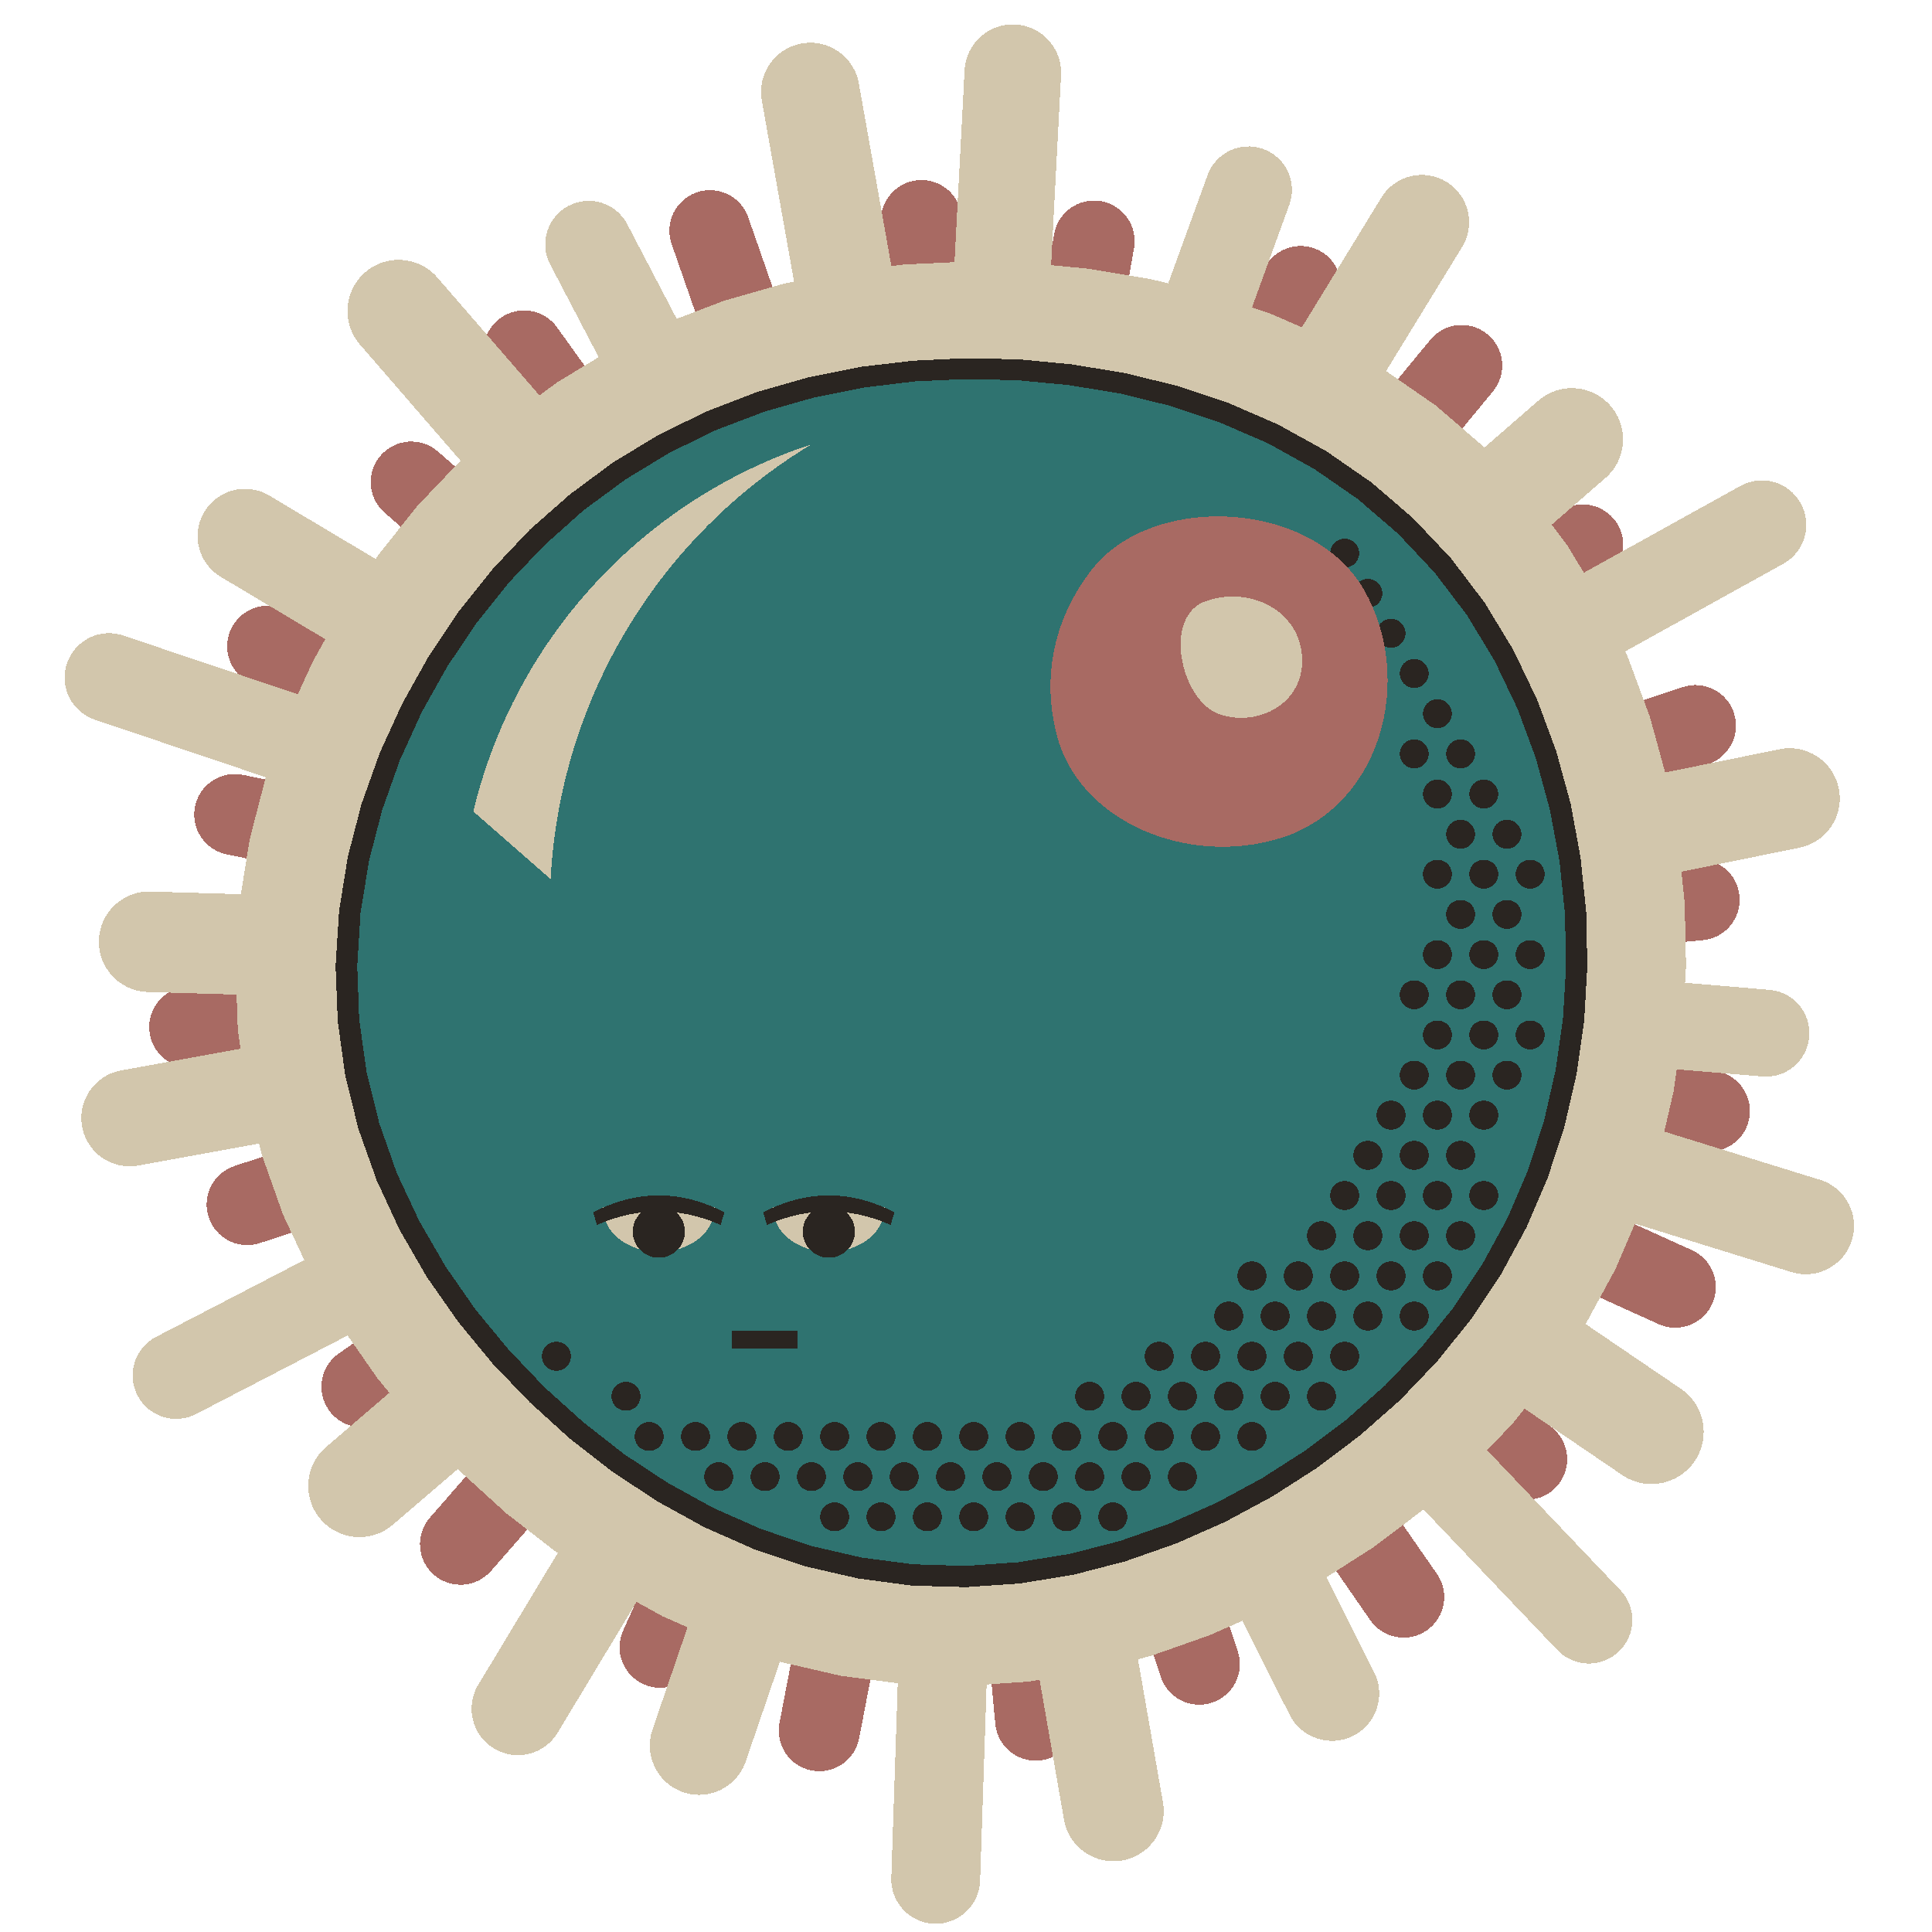
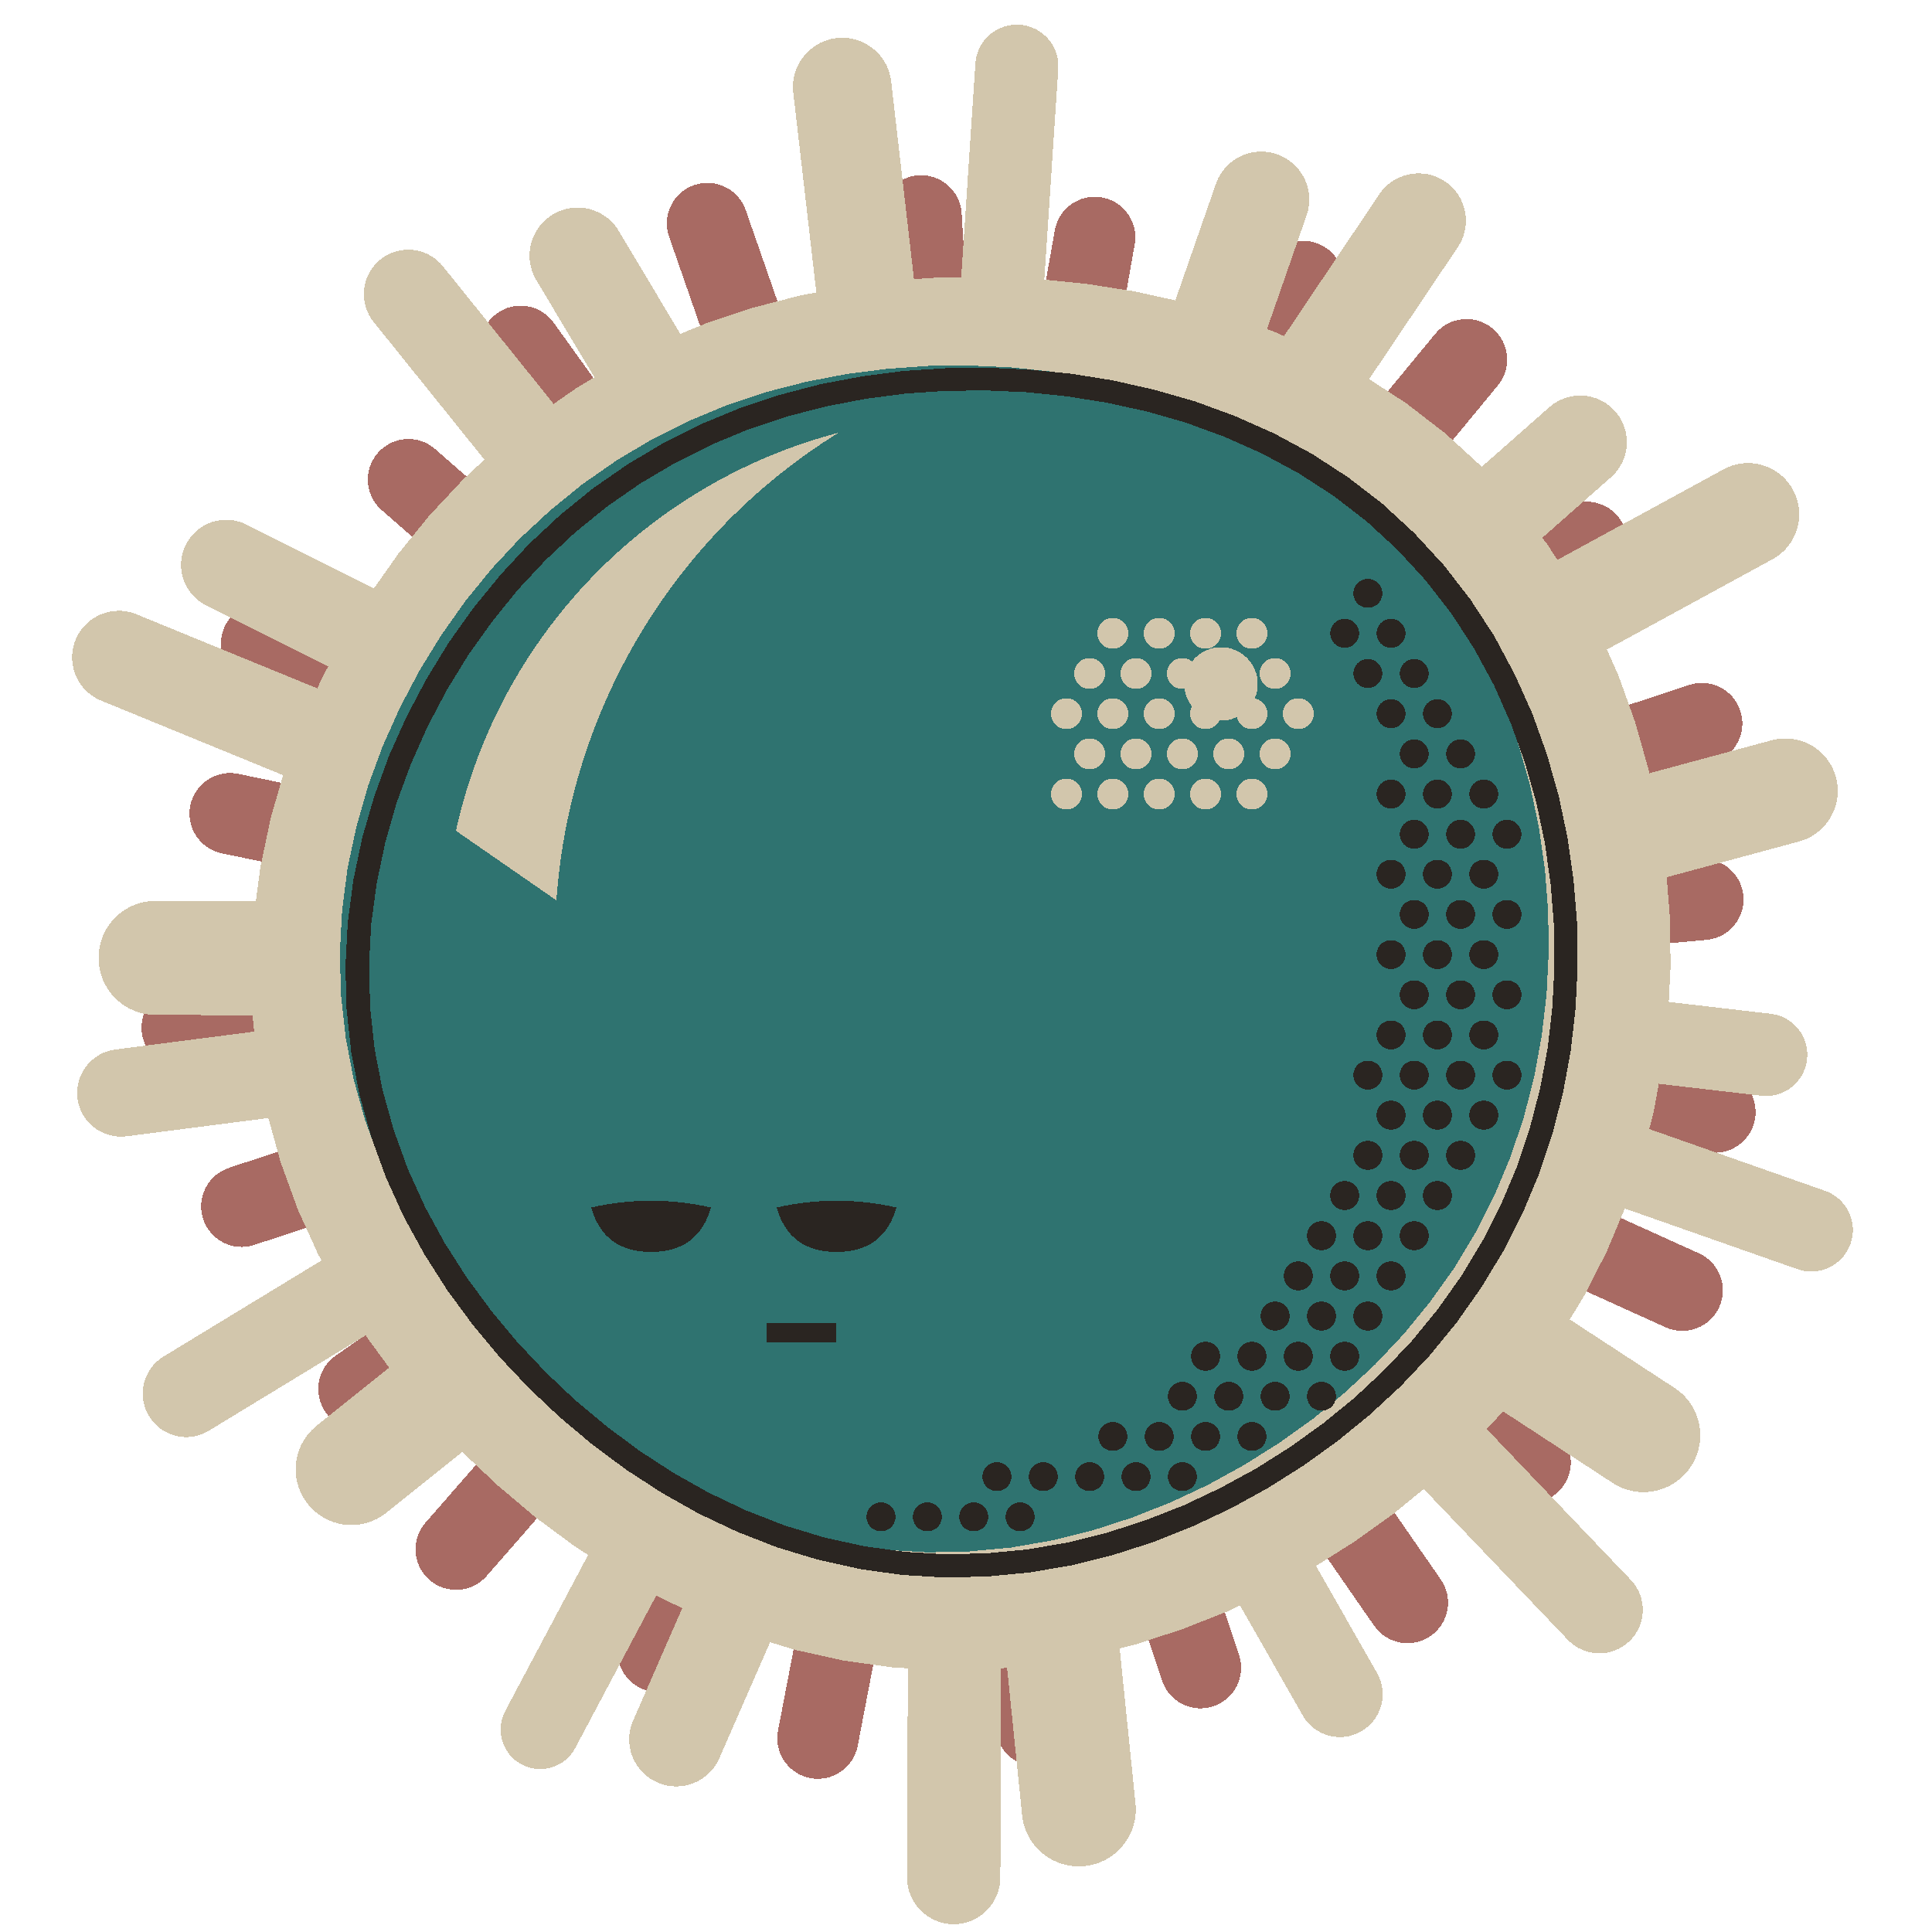
<svg xmlns="http://www.w3.org/2000/svg" viewBox="0 0 100 100" width="1024" height="1024">
  <g shape-rendering="crispEdges">
-     <rect x="47.9" y="9.8" width="4.2" height="7.2" rx="2.1" transform="rotate(10.02 50 50)" fill="#A86A63" />
-     <rect x="47.9" y="8.7" width="4.2" height="8.3" rx="2.1" transform="rotate(26.22 50 50)" fill="#A86A63" />
-     <rect x="47.9" y="7.6" width="4.2" height="9.4" rx="2.1" transform="rotate(39.54 50 50)" fill="#A86A63" />
-     <rect x="47.9" y="9.25" width="4.2" height="7.75" rx="2.1" transform="rotate(55.68 50 50)" fill="#A86A63" />
-     <rect x="47.9" y="8.15" width="4.2" height="8.85" rx="2.1" transform="rotate(71.76 50 50)" fill="#A86A63" />
-     <rect x="47.9" y="9.8" width="4.2" height="7.2" rx="2.1" transform="rotate(84.84 50 50)" fill="#A86A63" />
-     <rect x="47.9" y="8.7" width="4.2" height="8.3" rx="2.1" transform="rotate(101.04 50 50)" fill="#A86A63" />
-     <rect x="47.9" y="7.6" width="4.2" height="9.4" rx="2.1" transform="rotate(114.36 50 50)" fill="#A86A63" />
-     <rect x="47.9" y="9.25" width="4.2" height="7.75" rx="2.1" transform="rotate(131.34 50 50)" fill="#A86A63" />
-     <rect x="47.9" y="8.15" width="4.2" height="8.85" rx="2.1" transform="rotate(145.26 50 50)" fill="#A86A63" />
-     <rect x="47.9" y="9.8" width="4.2" height="7.2" rx="2.1" transform="rotate(161.52 50 50)" fill="#A86A63" />
-     <rect x="47.9" y="8.7" width="4.2" height="8.3" rx="2.1" transform="rotate(174.72 50 50)" fill="#A86A63" />
-     <rect x="47.9" y="7.6" width="4.2" height="9.4" rx="2.1" transform="rotate(190.86 50 50)" fill="#A86A63" />
-     <rect x="47.9" y="9.25" width="4.2" height="7.75" rx="2.1" transform="rotate(204.18 50 50)" fill="#A86A63" />
-     <rect x="47.9" y="8.15" width="4.2" height="8.85" rx="2.1" transform="rotate(221.16 50 50)" fill="#A86A63" />
-     <rect x="47.9" y="9.8" width="4.2" height="7.2" rx="2.1" transform="rotate(235.14 50 50)" fill="#A86A63" />
-     <rect x="47.9" y="8.7" width="4.2" height="8.3" rx="2.1" transform="rotate(251.64 50 50)" fill="#A86A63" />
-     <rect x="47.9" y="7.6" width="4.2" height="9.4" rx="2.1" transform="rotate(265.5 50 50)" fill="#A86A63" />
-     <rect x="47.9" y="9.25" width="4.2" height="7.75" rx="2.1" transform="rotate(281.7 50 50)" fill="#A86A63" />
-     <rect x="47.9" y="8.15" width="4.2" height="8.85" rx="2.1" transform="rotate(294.6 50 50)" fill="#A86A63" />
-     <rect x="47.9" y="9.8" width="4.2" height="7.2" rx="2.1" transform="rotate(311.1 50 50)" fill="#A86A63" />
-     <rect x="47.9" y="8.7" width="4.2" height="8.3" rx="2.1" transform="rotate(324.3 50 50)" fill="#A86A63" />
-     <rect x="47.9" y="7.6" width="4.2" height="9.4" rx="2.1" transform="rotate(340.8 50 50)" fill="#A86A63" />
-     <rect x="47.9" y="9.25" width="4.2" height="7.75" rx="2.1" transform="rotate(356.58 50 50)" fill="#A86A63" />
-     <rect x="47.5" y="1.2" width="5" height="15.8" rx="2.5" transform="rotate(3 50 50)" fill="#D2C6AC" />
-     <rect x="47.75" y="5" width="4.5" height="12" rx="2.25" transform="rotate(20 50 50)" fill="#D2C6AC" />
-     <rect x="47.55" y="2.4" width="4.9" height="14.6" rx="2.45" transform="rotate(31.5 50 50)" fill="#D2C6AC" />
-     <rect x="47.35" y="5.8" width="5.3" height="11.2" rx="2.65" transform="rotate(49 50 50)" fill="#D2C6AC" />
-     <rect x="47.7" y="0.6" width="4.6" height="16.4" rx="2.3" transform="rotate(61 50 50)" fill="#D2C6AC" />
-     <rect x="47.4" y="3.9" width="5.2" height="13.1" rx="2.6" transform="rotate(78.5 50 50)" fill="#D2C6AC" />
-     <rect x="47.75" y="6.2" width="4.5" height="10.8" rx="2.25" transform="rotate(94.8 50 50)" fill="#D2C6AC" />
-     <rect x="47.5" y="2" width="5" height="15" rx="2.5" transform="rotate(107.2 50 50)" fill="#D2C6AC" />
-     <rect x="47.3" y="4.4" width="5.4" height="12.6" rx="2.7" transform="rotate(124.2 50 50)" fill="#D2C6AC" />
-     <rect x="47.75" y="1" width="4.5" height="16" rx="2.25" transform="rotate(136.4 50 50)" fill="#D2C6AC" />
-     <rect x="47.55" y="5.4" width="4.9" height="11.6" rx="2.45" transform="rotate(153.3 50 50)" fill="#D2C6AC" />
-     <rect x="47.4" y="3" width="5.2" height="14" rx="2.6" transform="rotate(170.1 50 50)" fill="#D2C6AC" />
-     <rect x="47.7" y="0.4" width="4.6" height="16.6" rx="2.3" transform="rotate(181.9 50 50)" fill="#D2C6AC" />
-     <rect x="47.45" y="4.8" width="5.1" height="12.2" rx="2.55" transform="rotate(198.9 50 50)" fill="#D2C6AC" />
-     <rect x="47.6" y="2.7" width="4.8" height="14.3" rx="2.4" transform="rotate(211.1 50 50)" fill="#D2C6AC" />
-     <rect x="47.35" y="6" width="5.3" height="11" rx="2.65" transform="rotate(229.4 50 50)" fill="#D2C6AC" />
-     <rect x="47.75" y="1.7" width="4.5" height="15.3" rx="2.25" transform="rotate(242.6 50 50)" fill="#D2C6AC" />
-     <rect x="47.5" y="3.5" width="5" height="13.5" rx="2.5" transform="rotate(259.7 50 50)" fill="#D2C6AC" />
-     <rect x="47.4" y="5.1" width="5.2" height="11.9" rx="2.6" transform="rotate(271.7 50 50)" fill="#D2C6AC" />
-     <rect x="47.7" y="0.9" width="4.6" height="16.1" rx="2.3" transform="rotate(288.6 50 50)" fill="#D2C6AC" />
-     <rect x="47.55" y="4.1" width="4.9" height="12.9" rx="2.45" transform="rotate(300.8 50 50)" fill="#D2C6AC" />
-     <rect x="47.35" y="2.5" width="5.3" height="14.5" rx="2.65" transform="rotate(319.1 50 50)" fill="#D2C6AC" />
-     <rect x="47.75" y="5.6" width="4.5" height="11.4" rx="2.25" transform="rotate(332.4 50 50)" fill="#D2C6AC" />
-     <rect x="47.45" y="1.5" width="5.1" height="15.5" rx="2.55" transform="rotate(349.9 50 50)" fill="#D2C6AC" />
-     <path d="M87.27,50 L87.08,53.24 L86.63,56.46 L85.9,59.62 L84.9,62.7 L83.62,65.68 L82.08,68.52 L80.28,71.21 L78.26,73.72 L76.04,76.04 L73.63,78.17 L71.07,80.1 L68.37,81.82 L65.55,83.34 L62.61,84.64 L59.57,85.71 L56.44,86.51 L53.24,87.04 L50,87.26 L46.75,87.16 L43.52,86.74 L40.35,86.01 L37.27,84.97 L34.3,83.66 L31.47,82.1 L28.77,80.32 L26.22,78.34 L23.83,76.17 L21.59,73.84 L19.53,71.33 L17.67,68.66 L16.04,65.84 L14.65,62.87 L13.55,59.77 L12.77,56.57 L12.31,53.3 L12.19,50 L12.4,46.71 L12.92,43.46 L13.74,40.29 L14.84,37.2 L16.19,34.24 L17.78,31.4 L19.59,28.71 L21.61,26.18 L23.84,23.84 L26.25,21.7 L28.84,19.79 L31.59,18.12 L34.48,16.71 L37.47,15.57 L40.54,14.69 L43.66,14.07 L46.82,13.69 L50,13.54 L53.18,13.61 L56.36,13.91 L59.53,14.44 L62.66,15.2 L65.75,16.23 L68.74,17.53 L71.62,19.12 L74.33,21 L76.84,23.16 L79.11,25.57 L81.11,28.21 L82.83,31.04 L84.26,34.02 L85.4,37.11 L86.27,40.28 L86.86,43.5 L87.2,46.75 Z" fill="#D2C6AC" />
-     <path d="M82.16,50 L82,52.8 L81.61,55.57 L80.98,58.3 L80.11,60.96 L79.01,63.53 L77.68,65.98 L76.13,68.3 L74.39,70.46 L72.47,72.47 L70.39,74.3 L68.18,75.97 L65.85,77.46 L63.42,78.77 L60.88,79.89 L58.26,80.81 L55.56,81.51 L52.8,81.96 L50,82.15 L47.19,82.07 L44.41,81.7 L41.67,81.07 L39.02,80.18 L36.46,79.05 L34.01,77.7 L31.68,76.16 L29.48,74.45 L27.42,72.58 L25.49,70.57 L23.71,68.41 L22.1,66.11 L20.69,63.67 L19.5,61.1 L18.55,58.43 L17.87,55.67 L17.48,52.85 L17.37,50 L17.55,47.16 L18,44.36 L18.71,41.62 L19.66,38.96 L20.83,36.4 L22.2,33.95 L23.76,31.63 L25.5,29.45 L27.42,27.42 L29.51,25.58 L31.74,23.93 L34.12,22.49 L36.61,21.28 L39.19,20.29 L41.84,19.53 L44.53,18.99 L47.26,18.67 L50,18.54 L52.75,18.6 L55.49,18.86 L58.22,19.31 L60.93,19.97 L63.59,20.86 L66.17,21.98 L68.66,23.36 L71,24.98 L73.16,26.84 L75.12,28.92 L76.85,31.2 L78.33,33.64 L79.56,36.21 L80.55,38.88 L81.3,41.61 L81.81,44.39 L82.1,47.19 Z" fill="#2A2521" />
-     <path d="M81.06,50 L80.9,52.7 L80.52,55.38 L79.92,58.02 L79.08,60.59 L78.02,63.06 L76.73,65.43 L75.24,67.67 L73.55,69.76 L71.7,71.7 L69.7,73.47 L67.56,75.08 L65.31,76.52 L62.96,77.79 L60.51,78.87 L57.97,79.76 L55.37,80.43 L52.7,80.86 L50,81.05 L47.29,80.97 L44.6,80.62 L41.96,80.01 L39.39,79.14 L36.92,78.05 L34.56,76.75 L32.31,75.27 L30.19,73.61 L28.19,71.81 L26.33,69.86 L24.61,67.78 L23.06,65.55 L21.7,63.2 L20.54,60.72 L19.63,58.14 L18.97,55.47 L18.59,52.75 L18.49,50 L18.66,47.26 L19.1,44.55 L19.79,41.9 L20.7,39.34 L21.83,36.86 L23.15,34.5 L24.66,32.26 L26.34,30.15 L28.2,28.2 L30.21,26.41 L32.37,24.82 L34.66,23.43 L37.06,22.26 L39.56,21.31 L42.12,20.58 L44.72,20.06 L47.35,19.74 L50,19.62 L52.65,19.68 L55.3,19.93 L57.94,20.36 L60.55,21 L63.12,21.86 L65.62,22.94 L68.02,24.27 L70.28,25.83 L72.37,27.63 L74.26,29.64 L75.93,31.84 L77.36,34.2 L78.55,36.69 L79.5,39.26 L80.22,41.9 L80.72,44.58 L81,47.29 Z" fill="#2F7370" />
+     <rect x="47.9" y="9.6" width="4.2" height="7.4" rx="2.1" transform="rotate(10.02 50 50)" fill="#A86A63" />
+     <rect x="47.9" y="8.4" width="4.2" height="8.6" rx="2.1" transform="rotate(26.22 50 50)" fill="#A86A63" />
+     <rect x="47.9" y="7.2" width="4.2" height="9.8" rx="2.1" transform="rotate(39.54 50 50)" fill="#A86A63" />
+     <rect x="47.9" y="9" width="4.2" height="8" rx="2.1" transform="rotate(55.68 50 50)" fill="#A86A63" />
+     <rect x="47.9" y="7.8" width="4.2" height="9.2" rx="2.1" transform="rotate(71.76 50 50)" fill="#A86A63" />
+     <rect x="47.9" y="9.6" width="4.2" height="7.4" rx="2.1" transform="rotate(84.84 50 50)" fill="#A86A63" />
+     <rect x="47.9" y="8.4" width="4.2" height="8.6" rx="2.1" transform="rotate(101.04 50 50)" fill="#A86A63" />
+     <rect x="47.9" y="7.2" width="4.2" height="9.8" rx="2.1" transform="rotate(114.36 50 50)" fill="#A86A63" />
+     <rect x="47.9" y="9" width="4.2" height="8" rx="2.1" transform="rotate(131.34 50 50)" fill="#A86A63" />
+     <rect x="47.9" y="7.8" width="4.2" height="9.2" rx="2.1" transform="rotate(145.26 50 50)" fill="#A86A63" />
+     <rect x="47.9" y="9.6" width="4.2" height="7.4" rx="2.1" transform="rotate(161.52 50 50)" fill="#A86A63" />
+     <rect x="47.9" y="8.4" width="4.2" height="8.6" rx="2.1" transform="rotate(174.72 50 50)" fill="#A86A63" />
+     <rect x="47.9" y="7.2" width="4.2" height="9.8" rx="2.1" transform="rotate(190.86 50 50)" fill="#A86A63" />
+     <rect x="47.9" y="9" width="4.2" height="8" rx="2.1" transform="rotate(204.18 50 50)" fill="#A86A63" />
+     <rect x="47.9" y="7.8" width="4.2" height="9.2" rx="2.1" transform="rotate(221.16 50 50)" fill="#A86A63" />
+     <rect x="47.9" y="9.6" width="4.2" height="7.4" rx="2.1" transform="rotate(235.14 50 50)" fill="#A86A63" />
+     <rect x="47.9" y="8.4" width="4.2" height="8.6" rx="2.1" transform="rotate(251.64 50 50)" fill="#A86A63" />
+     <rect x="47.9" y="7.2" width="4.2" height="9.8" rx="2.1" transform="rotate(265.5 50 50)" fill="#A86A63" />
+     <rect x="47.9" y="9" width="4.2" height="8" rx="2.1" transform="rotate(281.7 50 50)" fill="#A86A63" />
+     <rect x="47.9" y="7.8" width="4.2" height="9.2" rx="2.1" transform="rotate(294.6 50 50)" fill="#A86A63" />
+     <rect x="47.9" y="9.6" width="4.2" height="7.4" rx="2.1" transform="rotate(311.1 50 50)" fill="#A86A63" />
+     <rect x="47.9" y="8.4" width="4.2" height="8.6" rx="2.1" transform="rotate(324.3 50 50)" fill="#A86A63" />
+     <rect x="47.9" y="7.2" width="4.2" height="9.8" rx="2.1" transform="rotate(340.8 50 50)" fill="#A86A63" />
+     <rect x="47.9" y="9" width="4.2" height="8" rx="2.1" transform="rotate(356.58 50 50)" fill="#A86A63" />
+     <rect x="47.85" y="1.2" width="4.3" height="15.8" rx="2.15" transform="rotate(3 50 50) rotate(0.8 50 17)" fill="#D2C6AC" />
+     <rect x="47.52" y="5" width="4.97" height="12" rx="2.48" transform="rotate(21.6 50 50) rotate(-2.4 50 17)" fill="#D2C6AC" />
+     <rect x="47.55" y="2.4" width="4.9" height="14.6" rx="2.45" transform="rotate(30.3 50 50) rotate(3.6 50 17)" fill="#D2C6AC" />
+     <rect x="47.58" y="5.8" width="4.83" height="11.2" rx="2.42" transform="rotate(49.8 50 50) rotate(-1.2 50 17)" fill="#D2C6AC" />
+     <rect x="47.35" y="0.6" width="5.3" height="16.4" rx="2.65" transform="rotate(59.4 50 50) rotate(2 50 17)" fill="#D2C6AC" />
+     <rect x="47.28" y="3.9" width="5.43" height="13.1" rx="2.72" transform="rotate(78.9 50 50) rotate(-4 50 17)" fill="#D2C6AC" />
+     <rect x="47.87" y="6.2" width="4.27" height="10.8" rx="2.13" transform="rotate(96.24 50 50) rotate(0.4 50 17)" fill="#D2C6AC" />
+     <rect x="47.85" y="2" width="4.3" height="15" rx="2.15" transform="rotate(106.56 50 50) rotate(2.8 50 17)" fill="#D2C6AC" />
+     <rect x="47.07" y="4.4" width="5.87" height="12.6" rx="2.93" transform="rotate(125.16 50 50) rotate(-2 50 17)" fill="#D2C6AC" />
+     <rect x="47.75" y="1" width="4.5" height="16" rx="2.25" transform="rotate(135.12 50 50) rotate(1.2 50 17)" fill="#D2C6AC" />
+     <rect x="47.78" y="5.4" width="4.43" height="11.6" rx="2.22" transform="rotate(153.54 50 50) rotate(-3.2 50 17)" fill="#D2C6AC" />
+     <rect x="47.05" y="3" width="5.9" height="14" rx="2.95" transform="rotate(171.78 50 50) rotate(2.4 50 17)" fill="#D2C6AC" />
+     <rect x="47.58" y="0.4" width="4.83" height="16.6" rx="2.42" transform="rotate(181.02 50 50) rotate(-0.8 50 17)" fill="#D2C6AC" />
+     <rect x="47.57" y="4.8" width="4.87" height="12.2" rx="2.43" transform="rotate(199.62 50 50) rotate(4 50 17)" fill="#D2C6AC" />
+     <rect x="47.95" y="2.7" width="4.1" height="14.3" rx="2.05" transform="rotate(209.58 50 50) rotate(-1.6 50 17)" fill="#D2C6AC" />
+     <rect x="47.12" y="6" width="5.77" height="11" rx="2.88" transform="rotate(230.52 50 50) rotate(0.8 50 17)" fill="#D2C6AC" />
+     <rect x="47.75" y="1.7" width="4.5" height="15.3" rx="2.25" transform="rotate(242.28 50 50) rotate(-3.6 50 17)" fill="#D2C6AC" />
+     <rect x="47.73" y="3.5" width="4.53" height="13.5" rx="2.27" transform="rotate(261.06 50 50) rotate(1.6 50 17)" fill="#D2C6AC" />
+     <rect x="47.05" y="5.1" width="5.9" height="11.9" rx="2.95" transform="rotate(270.66 50 50) rotate(-0.4 50 17)" fill="#D2C6AC" />
+     <rect x="47.58" y="0.9" width="4.83" height="16.1" rx="2.42" transform="rotate(289.08 50 50) rotate(3.2 50 17)" fill="#D2C6AC" />
+     <rect x="47.67" y="4.1" width="4.67" height="12.9" rx="2.33" transform="rotate(299.04 50 50) rotate(-2.4 50 17)" fill="#D2C6AC" />
+     <rect x="47.7" y="2.5" width="4.6" height="14.5" rx="2.3" transform="rotate(319.98 50 50) rotate(1.2 50 17)" fill="#D2C6AC" />
+     <rect x="47.52" y="5.6" width="4.97" height="11.4" rx="2.48" transform="rotate(331.92 50 50) rotate(-2.8 50 17)" fill="#D2C6AC" />
+     <rect x="47.45" y="1.5" width="5.1" height="15.5" rx="2.55" transform="rotate(351.42 50 50) rotate(2 50 17)" fill="#D2C6AC" />
+     <path d="M86.47,50 86.34,52.54 86.05,55.07 85.59,57.56 84.96,60.02 84.15,62.43 83.17,64.77 82.02,67.03 80.71,69.19 79.25,71.25 77.66,73.21 75.93,75.04 74.09,76.75 72.14,78.34 70.1,79.8 67.98,81.14 65.78,82.35 63.5,83.42 61.16,84.34 58.76,85.12 56.3,85.73 53.8,86.16 51.27,86.41 48.73,86.46 46.18,86.3 43.66,85.95 41.17,85.4 38.74,84.66 36.37,83.74 34.08,82.65 31.87,81.41 29.74,80.03 27.71,78.53 25.78,76.9 23.94,75.17 22.2,73.32 20.58,71.38 19.07,69.33 17.7,67.17 16.47,64.93 15.41,62.59 14.53,60.17 13.84,57.69 13.35,55.15 13.07,52.58 13,50 13.14,47.42 13.48,44.87 14.01,42.35 14.72,39.88 15.6,37.48 16.64,35.15 17.83,32.89 19.16,30.73 20.62,28.66 22.22,26.69 23.95,24.84 25.79,23.12 27.76,21.53 29.83,20.09 31.99,18.8 34.24,17.68 36.56,16.73 38.93,15.94 41.35,15.31 43.8,14.84 46.27,14.52 48.76,14.35 51.25,14.33 53.74,14.44 56.23,14.69 58.71,15.08 61.17,15.62 63.61,16.32 66,17.19 68.34,18.23 70.6,19.45 72.77,20.86 74.82,22.44 76.73,24.19 78.49,26.1 80.07,28.15 81.49,30.32 82.72,32.6 83.77,34.96 84.64,37.39 85.34,39.87 85.87,42.38 86.23,44.91 86.43,47.45 Z" fill="#D2C6AC" />
+     <path d="M80.16,49.3 80.05,51.46 79.8,53.61 79.41,55.74 78.87,57.84 78.18,59.89 77.35,61.88 76.37,63.8 75.26,65.65 74.01,67.4 72.65,69.06 71.18,70.62 69.61,72.08 67.96,73.44 66.22,74.68 64.41,75.82 62.54,76.85 60.6,77.76 58.6,78.55 56.56,79.21 54.47,79.73 52.34,80.1 50.18,80.3 48.02,80.35 45.85,80.22 43.7,79.92 41.58,79.45 39.51,78.82 37.49,78.03 35.54,77.11 33.66,76.05 31.85,74.88 30.12,73.59 28.47,72.21 26.91,70.73 25.43,69.16 24.04,67.51 22.76,65.76 21.59,63.93 20.55,62.01 19.64,60.02 18.89,57.96 18.3,55.85 17.89,53.69 17.65,51.5 17.59,49.3 17.71,47.1 17.99,44.93 18.45,42.78 19.05,40.68 19.8,38.64 20.69,36.65 21.7,34.73 22.83,32.89 24.08,31.12 25.44,29.45 26.91,27.87 28.49,26.41 30.16,25.05 31.92,23.83 33.76,22.73 35.68,21.78 37.65,20.96 39.67,20.29 41.73,19.76 43.82,19.36 45.92,19.09 48.04,18.94 50.16,18.92 52.28,19.01 54.4,19.23 56.52,19.56 58.61,20.02 60.69,20.62 62.73,21.36 64.72,22.24 66.65,23.28 68.49,24.48 70.24,25.83 71.86,27.32 73.36,28.94 74.71,30.69 75.92,32.54 76.97,34.48 77.86,36.49 78.6,38.56 79.2,40.67 79.65,42.81 79.96,44.96 80.13,47.13 Z" fill="#2F7370" />
+     <path d="M81.66,50 81.55,52.21 81.3,54.4 80.9,56.57 80.35,58.7 79.65,60.79 78.8,62.82 77.8,64.78 76.66,66.66 75.4,68.45 74.01,70.15 72.51,71.74 70.91,73.22 69.22,74.6 67.45,75.87 65.61,77.03 63.7,78.08 61.72,79.01 59.69,79.82 57.6,80.49 55.47,81.02 53.3,81.39 51.1,81.6 48.89,81.65 46.69,81.52 44.5,81.21 42.34,80.73 40.22,80.09 38.17,79.29 36.18,78.35 34.26,77.27 32.41,76.07 30.65,74.76 28.97,73.35 27.38,71.85 25.87,70.25 24.46,68.56 23.15,66.78 21.96,64.91 20.89,62.96 19.97,60.93 19.21,58.83 18.61,56.67 18.18,54.47 17.94,52.24 17.88,50 18,47.76 18.29,45.54 18.75,43.36 19.37,41.22 20.13,39.13 21.04,37.1 22.07,35.15 23.22,33.27 24.5,31.47 25.89,29.77 27.38,28.16 28.99,26.66 30.69,25.28 32.49,24.03 34.36,22.92 36.32,21.94 38.33,21.11 40.39,20.43 42.49,19.88 44.62,19.48 46.76,19.2 48.92,19.06 51.08,19.03 53.24,19.13 55.41,19.34 57.56,19.68 59.7,20.16 61.81,20.76 63.89,21.52 65.92,22.42 67.89,23.48 69.77,24.7 71.55,26.07 73.2,27.59 74.73,29.25 76.11,31.03 77.34,32.92 78.4,34.9 79.32,36.95 80.07,39.05 80.68,41.2 81.14,43.38 81.45,45.58 81.63,47.79 Z M80.46,50 80.35,52.12 80.11,54.23 79.72,56.32 79.19,58.37 78.52,60.38 77.7,62.33 76.74,64.22 75.65,66.03 74.43,67.75 73.1,69.38 71.65,70.91 70.12,72.34 68.49,73.67 66.79,74.89 65.02,76.01 63.18,77.01 61.28,77.91 59.32,78.68 57.31,79.33 55.26,79.84 53.17,80.2 51.06,80.4 48.94,80.45 46.81,80.32 44.71,80.03 42.63,79.57 40.59,78.95 38.62,78.18 36.7,77.27 34.85,76.23 33.08,75.08 31.39,73.82 29.77,72.47 28.24,71.02 26.79,69.48 25.43,67.85 24.17,66.14 23.02,64.34 22,62.47 21.11,60.51 20.38,58.49 19.8,56.42 19.39,54.3 19.16,52.16 19.1,50 19.21,47.85 19.5,45.71 19.94,43.61 20.53,41.55 21.27,39.54 22.14,37.59 23.13,35.71 24.24,33.9 25.47,32.18 26.8,30.53 28.24,28.99 29.78,27.55 31.42,26.22 33.15,25.02 34.96,23.95 36.84,23.01 38.77,22.21 40.76,21.55 42.78,21.03 44.82,20.64 46.89,20.37 48.96,20.23 51.04,20.21 53.12,20.3 55.2,20.51 57.27,20.84 59.33,21.29 61.36,21.87 63.36,22.6 65.32,23.47 67.21,24.49 69.02,25.66 70.73,26.98 72.32,28.44 73.79,30.04 75.12,31.75 76.3,33.57 77.33,35.47 78.2,37.44 78.93,39.47 79.52,41.54 79.96,43.63 80.26,45.75 80.43,47.87 Z" fill="#2A2521" fill-rule="evenodd" />
    <g fill="#2A2521">
-       <circle cx="69.6" cy="28.63" r="0.75" />
      <circle cx="70.8" cy="30.71" r="0.75" />
+       <circle cx="69.6" cy="32.78" r="0.75" />
      <circle cx="72" cy="32.78" r="0.75" />
+       <circle cx="70.8" cy="34.86" r="0.75" />
      <circle cx="73.2" cy="34.86" r="0.75" />
+       <circle cx="72" cy="36.94" r="0.75" />
      <circle cx="74.4" cy="36.94" r="0.75" />
      <circle cx="73.2" cy="39.02" r="0.75" />
      <circle cx="75.6" cy="39.02" r="0.75" />
+       <circle cx="72" cy="41.1" r="0.75" />
      <circle cx="74.4" cy="41.1" r="0.75" />
      <circle cx="76.8" cy="41.1" r="0.75" />
+       <circle cx="73.2" cy="43.18" r="0.75" />
      <circle cx="75.6" cy="43.18" r="0.75" />
      <circle cx="78" cy="43.18" r="0.75" />
+       <circle cx="72" cy="45.25" r="0.75" />
      <circle cx="74.4" cy="45.25" r="0.75" />
      <circle cx="76.8" cy="45.25" r="0.75" />
-       <circle cx="79.2" cy="45.25" r="0.75" />
+       <circle cx="73.2" cy="47.33" r="0.75" />
      <circle cx="75.6" cy="47.33" r="0.75" />
      <circle cx="78" cy="47.33" r="0.75" />
+       <circle cx="72" cy="49.41" r="0.75" />
      <circle cx="74.4" cy="49.41" r="0.75" />
      <circle cx="76.8" cy="49.41" r="0.75" />
-       <circle cx="79.2" cy="49.41" r="0.75" />
      <circle cx="73.2" cy="51.49" r="0.75" />
      <circle cx="75.6" cy="51.49" r="0.75" />
      <circle cx="78" cy="51.49" r="0.75" />
+       <circle cx="72" cy="53.57" r="0.75" />
      <circle cx="74.4" cy="53.57" r="0.75" />
      <circle cx="76.8" cy="53.57" r="0.75" />
-       <circle cx="79.2" cy="53.57" r="0.75" />
+       <circle cx="70.8" cy="55.65" r="0.75" />
      <circle cx="73.2" cy="55.65" r="0.75" />
      <circle cx="75.6" cy="55.65" r="0.75" />
      <circle cx="78" cy="55.65" r="0.75" />
      <circle cx="72" cy="57.72" r="0.75" />
      <circle cx="74.4" cy="57.72" r="0.75" />
      <circle cx="76.8" cy="57.72" r="0.75" />
      <circle cx="70.8" cy="59.8" r="0.75" />
      <circle cx="73.2" cy="59.8" r="0.75" />
      <circle cx="75.6" cy="59.8" r="0.75" />
      <circle cx="69.6" cy="61.88" r="0.75" />
      <circle cx="72" cy="61.88" r="0.75" />
      <circle cx="74.4" cy="61.88" r="0.75" />
-       <circle cx="76.8" cy="61.88" r="0.75" />
      <circle cx="68.4" cy="63.96" r="0.75" />
      <circle cx="70.8" cy="63.96" r="0.75" />
      <circle cx="73.2" cy="63.96" r="0.75" />
-       <circle cx="75.6" cy="63.96" r="0.75" />
-       <circle cx="64.8" cy="66.04" r="0.75" />
      <circle cx="67.2" cy="66.04" r="0.75" />
      <circle cx="69.6" cy="66.04" r="0.75" />
      <circle cx="72" cy="66.04" r="0.75" />
-       <circle cx="74.4" cy="66.04" r="0.75" />
-       <circle cx="63.6" cy="68.12" r="0.75" />
      <circle cx="66" cy="68.12" r="0.75" />
      <circle cx="68.4" cy="68.12" r="0.75" />
      <circle cx="70.8" cy="68.12" r="0.75" />
-       <circle cx="73.2" cy="68.12" r="0.75" />
-       <circle cx="28.8" cy="70.2" r="0.75" />
-       <circle cx="60" cy="70.2" r="0.75" />
      <circle cx="62.4" cy="70.2" r="0.75" />
      <circle cx="64.8" cy="70.2" r="0.75" />
      <circle cx="67.2" cy="70.2" r="0.75" />
      <circle cx="69.6" cy="70.2" r="0.75" />
-       <circle cx="32.4" cy="72.27" r="0.75" />
-       <circle cx="56.4" cy="72.27" r="0.75" />
-       <circle cx="58.8" cy="72.27" r="0.75" />
      <circle cx="61.2" cy="72.27" r="0.75" />
      <circle cx="63.6" cy="72.27" r="0.75" />
      <circle cx="66" cy="72.27" r="0.75" />
      <circle cx="68.4" cy="72.27" r="0.75" />
-       <circle cx="33.6" cy="74.35" r="0.75" />
-       <circle cx="36" cy="74.35" r="0.75" />
-       <circle cx="38.4" cy="74.35" r="0.75" />
-       <circle cx="40.8" cy="74.35" r="0.75" />
-       <circle cx="43.2" cy="74.35" r="0.75" />
-       <circle cx="45.6" cy="74.35" r="0.75" />
-       <circle cx="48" cy="74.35" r="0.75" />
-       <circle cx="50.4" cy="74.35" r="0.75" />
-       <circle cx="52.8" cy="74.35" r="0.75" />
-       <circle cx="55.2" cy="74.35" r="0.75" />
      <circle cx="57.6" cy="74.35" r="0.75" />
      <circle cx="60" cy="74.35" r="0.75" />
      <circle cx="62.4" cy="74.35" r="0.75" />
      <circle cx="64.8" cy="74.35" r="0.75" />
-       <circle cx="37.2" cy="76.43" r="0.75" />
-       <circle cx="39.6" cy="76.43" r="0.75" />
-       <circle cx="42" cy="76.43" r="0.75" />
-       <circle cx="44.4" cy="76.43" r="0.75" />
-       <circle cx="46.8" cy="76.43" r="0.75" />
-       <circle cx="49.2" cy="76.43" r="0.75" />
      <circle cx="51.6" cy="76.43" r="0.75" />
      <circle cx="54" cy="76.43" r="0.75" />
      <circle cx="56.4" cy="76.43" r="0.75" />
      <circle cx="58.8" cy="76.43" r="0.75" />
      <circle cx="61.2" cy="76.43" r="0.75" />
-       <circle cx="43.2" cy="78.51" r="0.75" />
      <circle cx="45.6" cy="78.51" r="0.75" />
      <circle cx="48" cy="78.51" r="0.75" />
      <circle cx="50.4" cy="78.51" r="0.75" />
      <circle cx="52.8" cy="78.51" r="0.75" />
-       <circle cx="55.2" cy="78.51" r="0.75" />
-       <circle cx="57.6" cy="78.51" r="0.75" />
    </g>
-     <path d="M24.5,42 A26.5,26.5 0 0 1 42,23 A28,28 0 0 0 28.5,45.5 Z" fill="#D2C6AC" />
-     <path d="M56.5,29.5 C59.5,25.6 67.5,25.8 70.4,30.2 C73.2,34.6 71.8,41.2 66.8,43.2 C62,45 56.2,42.8 54.8,38.4 C53.9,35.4 54.4,32.2 56.5,29.5 Z" fill="#A86A63" />
-     <path d="M62.2,31.2 C64.6,30.2 67.4,31.6 67.4,34.2 C67.4,36.4 65.2,37.6 63.2,37.0 C61.2,36.4 60.2,32.2 62.2,31.2 Z" fill="#D2C6AC" />
-     <path d="M31.2,62.5 Q34.1,61.6 37,62.5 A2.9,2.3 0 0 1 31.2,62.5 Z" fill="#D2C6AC" />
-     <circle cx="34.1" cy="63.75" r="1.35" fill="#2A2521" />
-     <path d="M30.7,62.75 Q34.1,61 37.5,62.75 L37.3,63.4 Q34.1,62 30.9,63.4 Z" fill="#2A2521" />
-     <path d="M40,62.5 Q42.9,61.6 45.8,62.5 A2.9,2.3 0 0 1 40,62.5 Z" fill="#D2C6AC" />
-     <circle cx="42.9" cy="63.75" r="1.35" fill="#2A2521" />
-     <path d="M39.5,62.75 Q42.9,61 46.3,62.75 L46.1,63.4 Q42.9,62 39.7,63.4 Z" fill="#2A2521" />
-     <rect x="37.9" y="68.9" width="3.4" height="0.9" fill="#2A2521" />
+     <path d="M23.6,43 A27.4,27.4 0 0 1 43.4,22.4 A31,31 0 0 0 28.8,46.6 Z" fill="#D2C6AC" />
+     <g fill="#D2C6AC">
+       <circle cx="57.6" cy="32.78" r="0.8" />
+       <circle cx="60" cy="32.78" r="0.8" />
+       <circle cx="62.4" cy="32.78" r="0.8" />
+       <circle cx="64.8" cy="32.78" r="0.8" />
+       <circle cx="56.4" cy="34.86" r="0.8" />
+       <circle cx="58.8" cy="34.86" r="0.8" />
+       <circle cx="61.2" cy="34.86" r="0.8" />
+       <circle cx="63.6" cy="34.86" r="0.8" />
+       <circle cx="66" cy="34.86" r="0.8" />
+       <circle cx="55.2" cy="36.94" r="0.8" />
+       <circle cx="57.6" cy="36.94" r="0.8" />
+       <circle cx="60" cy="36.94" r="0.8" />
+       <circle cx="62.4" cy="36.94" r="0.8" />
+       <circle cx="64.8" cy="36.94" r="0.8" />
+       <circle cx="67.2" cy="36.94" r="0.8" />
+       <circle cx="56.4" cy="39.02" r="0.8" />
+       <circle cx="58.8" cy="39.02" r="0.8" />
+       <circle cx="61.2" cy="39.02" r="0.8" />
+       <circle cx="63.6" cy="39.02" r="0.8" />
+       <circle cx="66" cy="39.02" r="0.8" />
+       <circle cx="55.2" cy="41.1" r="0.8" />
+       <circle cx="57.6" cy="41.1" r="0.8" />
+       <circle cx="60" cy="41.1" r="0.8" />
+       <circle cx="62.4" cy="41.1" r="0.8" />
+       <circle cx="64.8" cy="41.1" r="0.8" />
+     </g>
+     <circle cx="63.2" cy="35.4" r="1.9" fill="#D2C6AC" />
+     <path d="M30.6,62.5 Q33.7,61.8 36.8,62.5 Q36.15,64.8 33.7,64.8 Q31.25,64.8 30.6,62.5 Z" fill="#2A2521" />
+     <path d="M40.2,62.5 Q43.3,61.8 46.4,62.5 Q45.75,64.8 43.3,64.8 Q40.85,64.8 40.2,62.5 Z" fill="#2A2521" />
+     <rect x="39.7" y="68.5" width="3.6" height="1.0" fill="#2A2521" />
  </g>
</svg>
